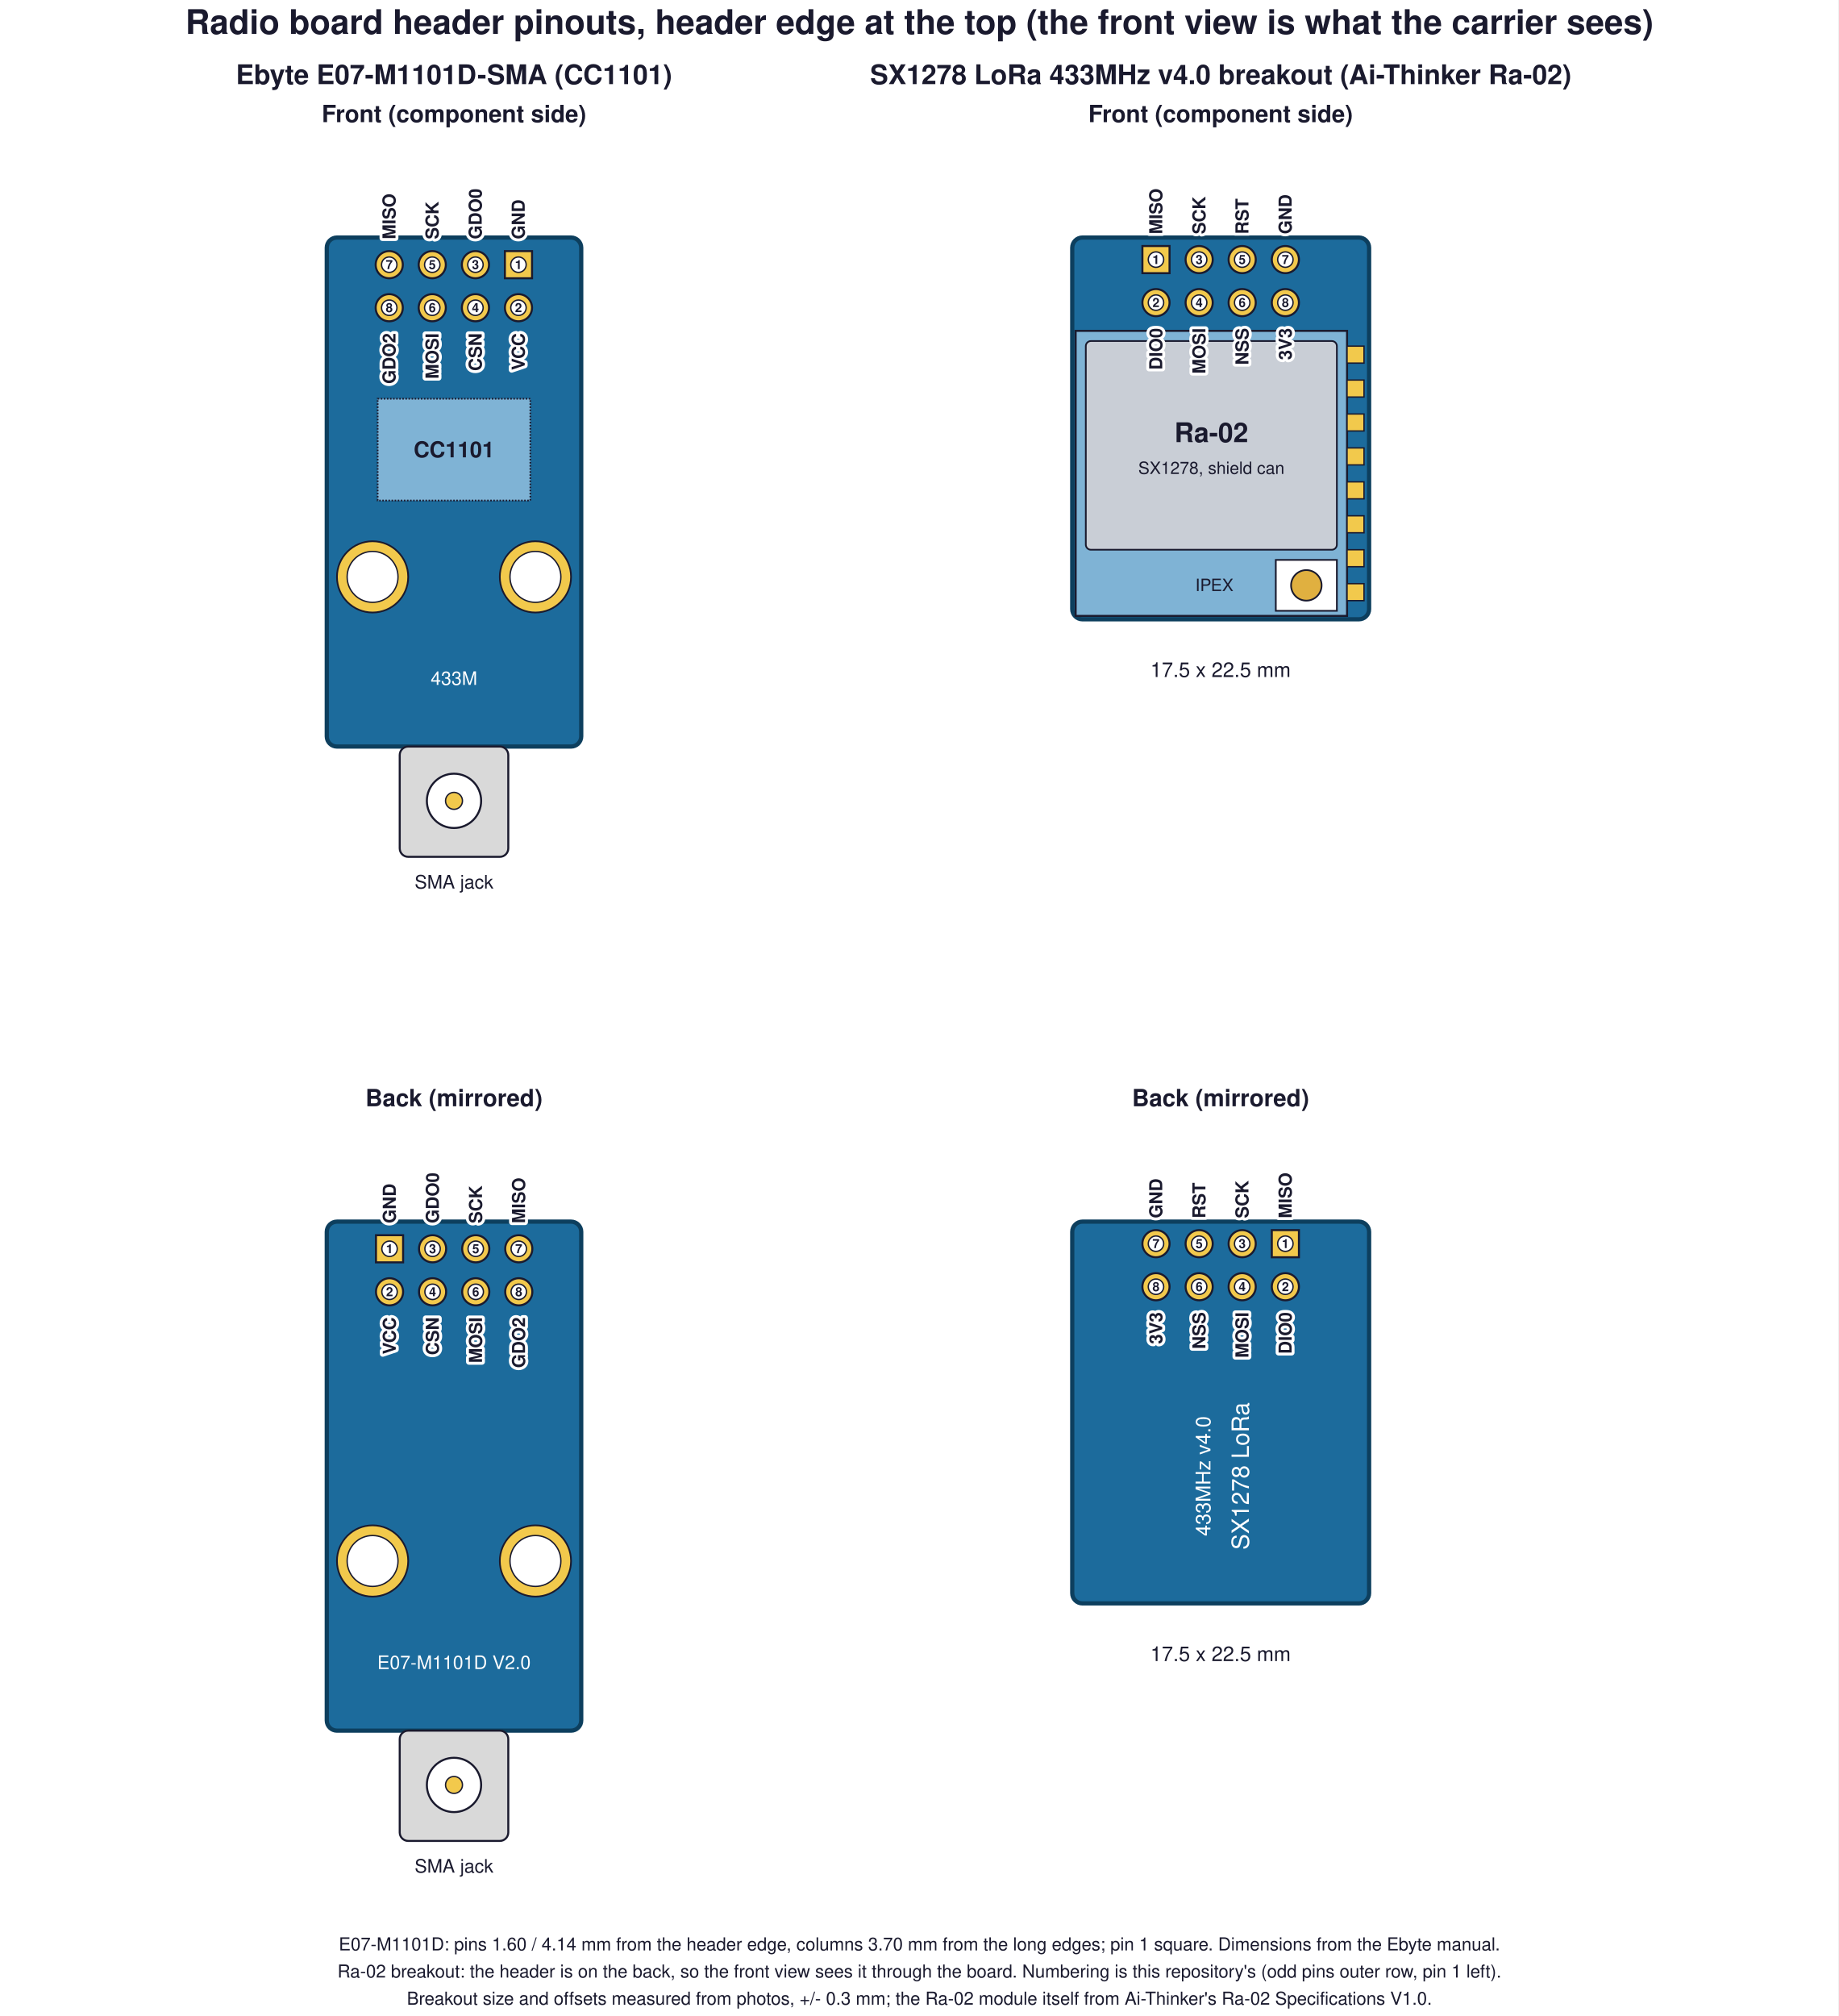
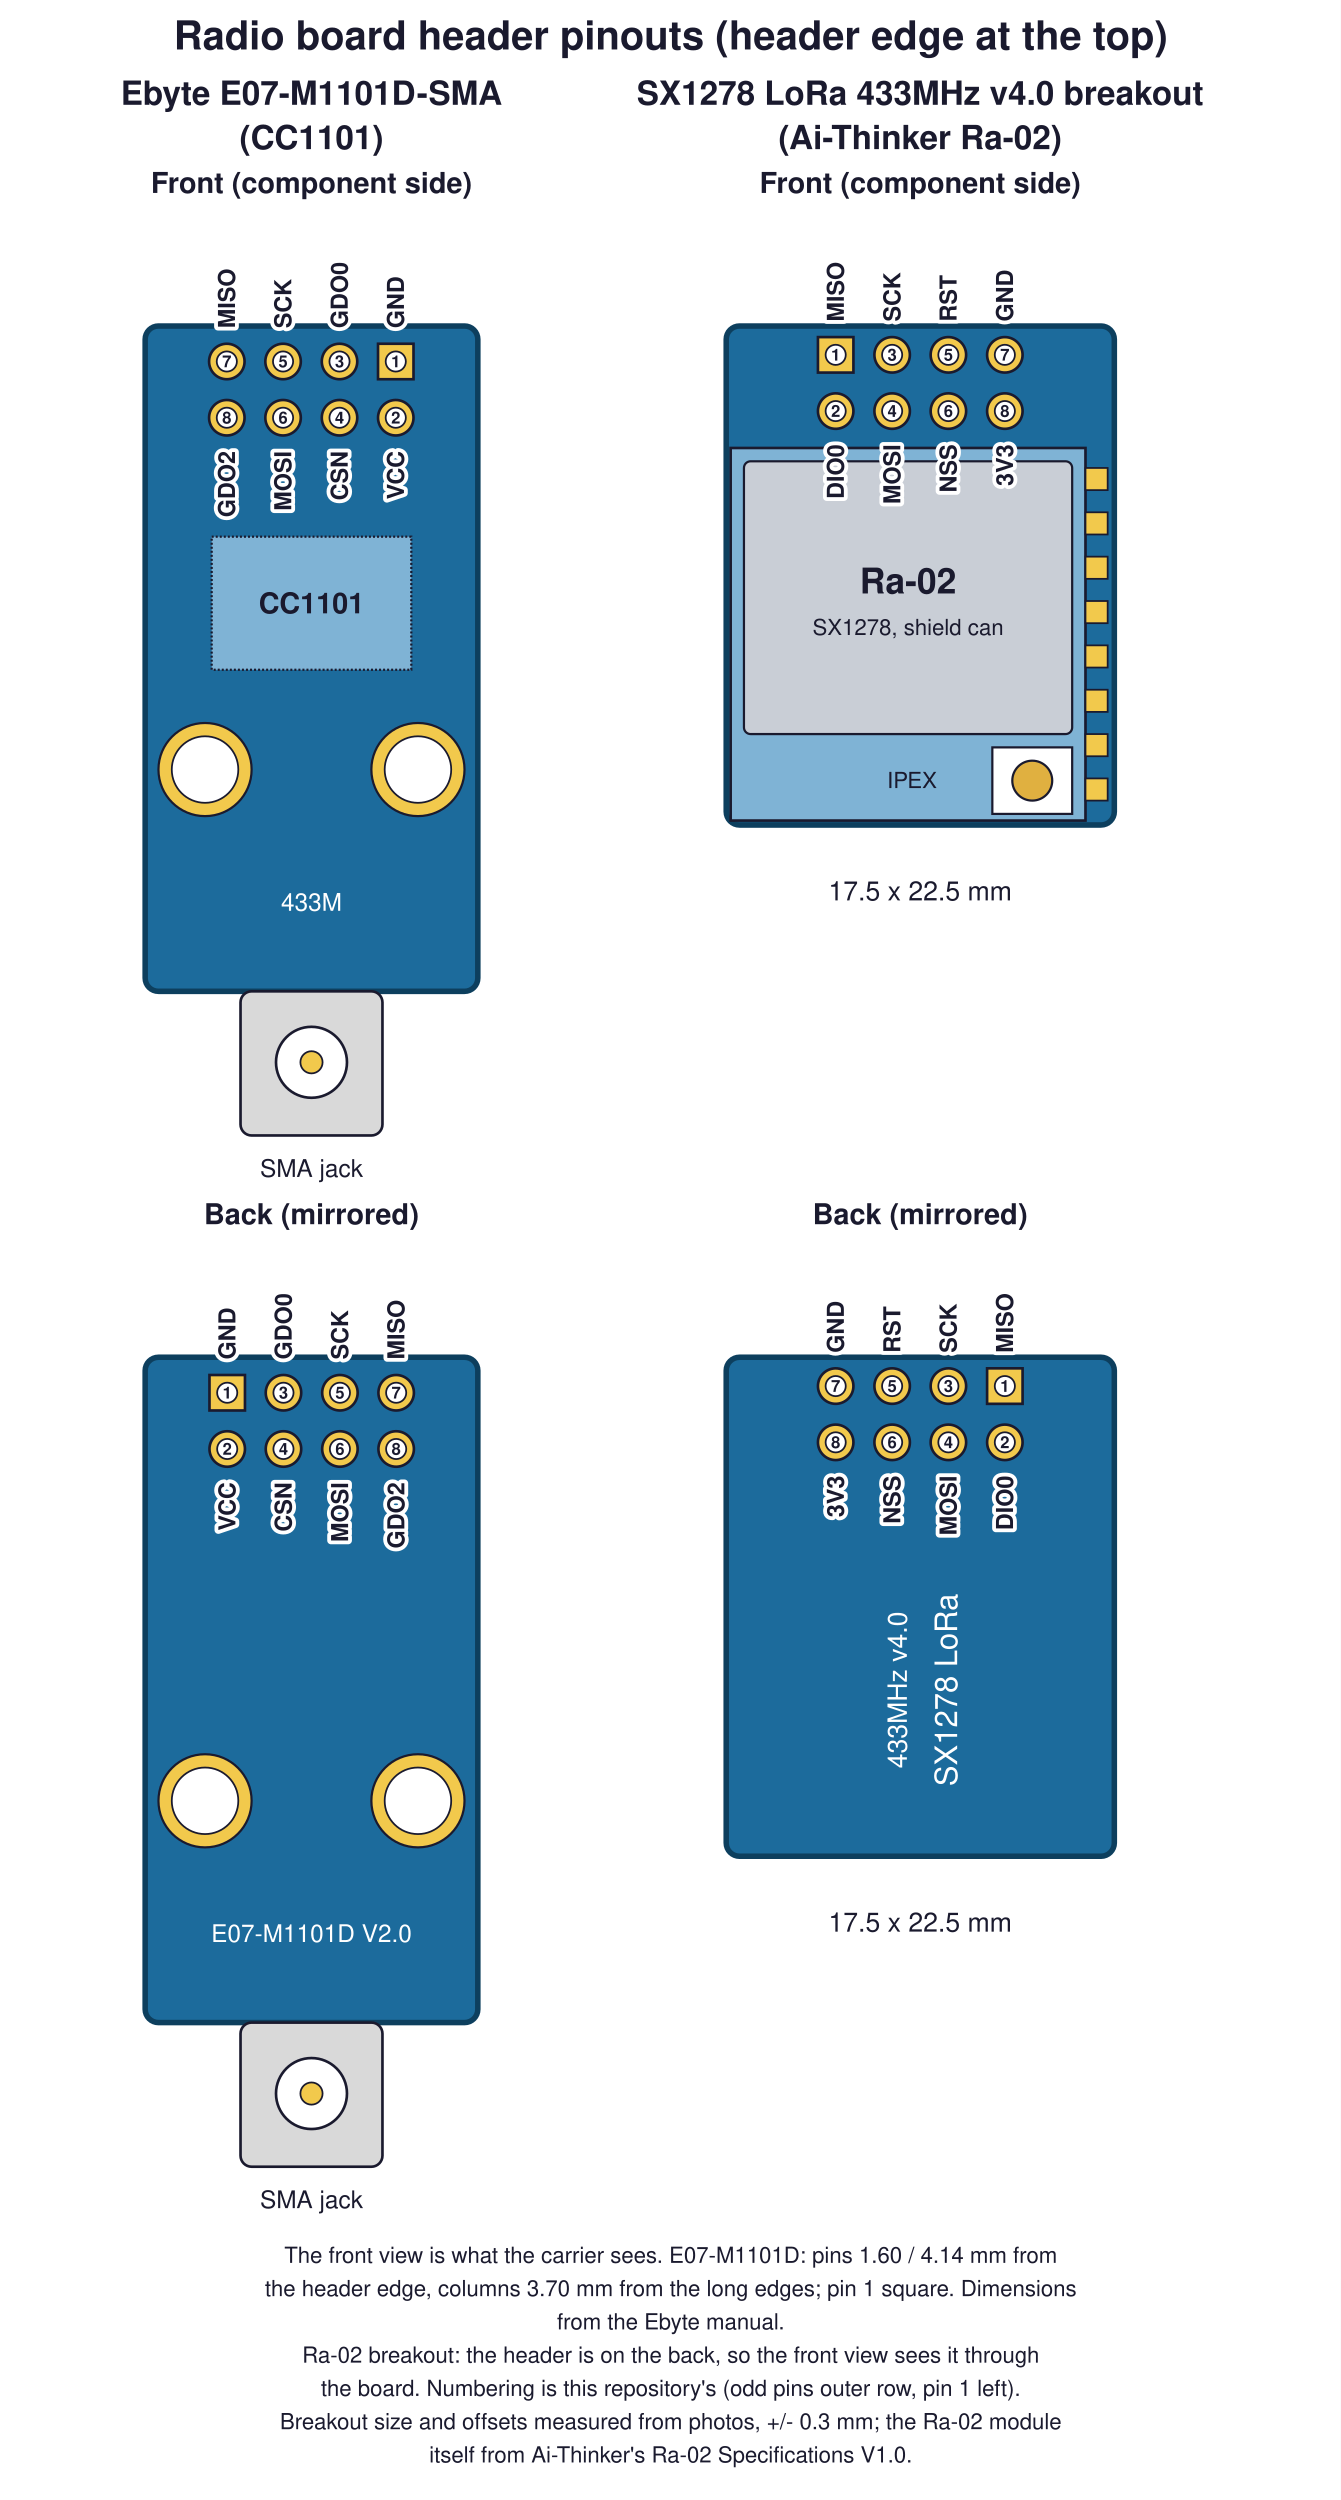
- <svg xmlns="http://www.w3.org/2000/svg" width="1192" height="1307" viewBox="0 0 1192 1307">
+ <svg xmlns="http://www.w3.org/2000/svg" width="665" height="1240" viewBox="0 0 665 1240">
  <rect width="100%" height="100%" fill="#ffffff" />
-   <text x="596.2" y="14.3" font-size="22.0" font-family="Helvetica, Arial, sans-serif" font-weight="bold" fill="#1a1a2e" text-anchor="middle" dominant-baseline="middle">Radio board header pinouts, header edge at the top (the front view is what the carrier sees)</text>
-   <text x="294.4" y="48.4" font-size="17.6" font-family="Helvetica, Arial, sans-serif" font-weight="bold" fill="#1a1a2e" text-anchor="middle" dominant-baseline="middle">Ebyte E07-M1101D-SMA (CC1101)</text>
-   <g transform="translate(211.9 154.0)">
-     <text x="82.5" y="-74.8" font-size="15.4" font-family="Helvetica, Arial, sans-serif" font-weight="bold" fill="#1a1a2e" text-anchor="middle">Front (component side)</text>
+   <text x="332.7" y="17.6" font-size="19.8" font-family="Helvetica, Arial, sans-serif" font-weight="bold" fill="#1a1a2e" text-anchor="middle" dominant-baseline="middle">Radio board header pinouts (header edge at the top)</text>
+   <text x="154.5" y="46.2" font-size="16.5" font-family="Helvetica, Arial, sans-serif" font-weight="bold" fill="#1a1a2e" text-anchor="middle" dominant-baseline="middle">Ebyte E07-M1101D-SMA</text>
+   <text x="154.5" y="68.2" font-size="16.5" font-family="Helvetica, Arial, sans-serif" font-weight="bold" fill="#1a1a2e" text-anchor="middle" dominant-baseline="middle">(CC1101)</text>
+   <g transform="translate(72.0 161.7)">
+     <text x="82.5" y="-66.0" font-size="14.3" font-family="Helvetica, Arial, sans-serif" font-weight="bold" fill="#1a1a2e" text-anchor="middle">Front (component side)</text>
    <rect x="0.0" y="0.0" width="165.0" height="330.0" rx="6.6" fill="#1c6b9c" stroke="#0d3f5e" stroke-width="2.75" />
    <text x="82.5" y="363.0" font-size="13.2" font-family="Helvetica, Arial, sans-serif" font-weight="normal" fill="#1a1a2e" text-anchor="middle" dominant-baseline="middle">15 x 30 mm</text>
    <rect x="115.5" y="8.8" width="17.6" height="17.6" rx="0.0" fill="#f2c94c" stroke="#1a1a2e" stroke-width="1.32" />
    <circle cx="124.3" cy="17.6" r="5.0" fill="#ffffff" stroke="#1a1a2e" stroke-width="0.88" />
    <text x="124.3" y="17.6" font-size="8.2" font-family="Helvetica, Arial, sans-serif" font-weight="bold" fill="#1a1a2e" text-anchor="middle" dominant-baseline="middle">1</text>
    <text x="124.3" y="1.1" font-size="11.6" font-family="Helvetica, Arial, sans-serif" font-weight="bold" fill="#1a1a2e" text-anchor="start" dominant-baseline="middle" transform="rotate(-90 124.3 1.1)" stroke="#ffffff" stroke-width="3.8" paint-order="stroke" stroke-linejoin="round">GND</text>
    <circle cx="124.3" cy="45.5" r="8.8" fill="#f2c94c" stroke="#1a1a2e" stroke-width="1.32" />
    <circle cx="124.3" cy="45.5" r="5.0" fill="#ffffff" stroke="#1a1a2e" stroke-width="0.88" />
    <text x="124.3" y="45.5" font-size="8.2" font-family="Helvetica, Arial, sans-serif" font-weight="bold" fill="#1a1a2e" text-anchor="middle" dominant-baseline="middle">2</text>
    <text x="124.3" y="62.0" font-size="11.6" font-family="Helvetica, Arial, sans-serif" font-weight="bold" fill="#1a1a2e" text-anchor="end" dominant-baseline="middle" transform="rotate(-90 124.3 62.0)" stroke="#ffffff" stroke-width="3.8" paint-order="stroke" stroke-linejoin="round">VCC</text>
    <circle cx="96.4" cy="17.6" r="8.8" fill="#f2c94c" stroke="#1a1a2e" stroke-width="1.32" />
    <circle cx="96.4" cy="17.6" r="5.0" fill="#ffffff" stroke="#1a1a2e" stroke-width="0.88" />
    <text x="96.4" y="17.6" font-size="8.2" font-family="Helvetica, Arial, sans-serif" font-weight="bold" fill="#1a1a2e" text-anchor="middle" dominant-baseline="middle">3</text>
    <text x="96.4" y="1.1" font-size="11.6" font-family="Helvetica, Arial, sans-serif" font-weight="bold" fill="#1a1a2e" text-anchor="start" dominant-baseline="middle" transform="rotate(-90 96.4 1.1)" stroke="#ffffff" stroke-width="3.8" paint-order="stroke" stroke-linejoin="round">GDO0</text>
    <circle cx="96.4" cy="45.5" r="8.8" fill="#f2c94c" stroke="#1a1a2e" stroke-width="1.32" />
    <circle cx="96.4" cy="45.5" r="5.0" fill="#ffffff" stroke="#1a1a2e" stroke-width="0.88" />
    <text x="96.4" y="45.5" font-size="8.2" font-family="Helvetica, Arial, sans-serif" font-weight="bold" fill="#1a1a2e" text-anchor="middle" dominant-baseline="middle">4</text>
    <text x="96.4" y="62.0" font-size="11.6" font-family="Helvetica, Arial, sans-serif" font-weight="bold" fill="#1a1a2e" text-anchor="end" dominant-baseline="middle" transform="rotate(-90 96.4 62.0)" stroke="#ffffff" stroke-width="3.8" paint-order="stroke" stroke-linejoin="round">CSN</text>
    <circle cx="68.4" cy="17.6" r="8.8" fill="#f2c94c" stroke="#1a1a2e" stroke-width="1.32" />
    <circle cx="68.4" cy="17.6" r="5.0" fill="#ffffff" stroke="#1a1a2e" stroke-width="0.88" />
    <text x="68.4" y="17.6" font-size="8.2" font-family="Helvetica, Arial, sans-serif" font-weight="bold" fill="#1a1a2e" text-anchor="middle" dominant-baseline="middle">5</text>
    <text x="68.4" y="1.1" font-size="11.6" font-family="Helvetica, Arial, sans-serif" font-weight="bold" fill="#1a1a2e" text-anchor="start" dominant-baseline="middle" transform="rotate(-90 68.4 1.1)" stroke="#ffffff" stroke-width="3.8" paint-order="stroke" stroke-linejoin="round">SCK</text>
    <circle cx="68.4" cy="45.5" r="8.8" fill="#f2c94c" stroke="#1a1a2e" stroke-width="1.32" />
    <circle cx="68.4" cy="45.5" r="5.0" fill="#ffffff" stroke="#1a1a2e" stroke-width="0.88" />
    <text x="68.4" y="45.5" font-size="8.2" font-family="Helvetica, Arial, sans-serif" font-weight="bold" fill="#1a1a2e" text-anchor="middle" dominant-baseline="middle">6</text>
    <text x="68.4" y="62.0" font-size="11.6" font-family="Helvetica, Arial, sans-serif" font-weight="bold" fill="#1a1a2e" text-anchor="end" dominant-baseline="middle" transform="rotate(-90 68.4 62.0)" stroke="#ffffff" stroke-width="3.8" paint-order="stroke" stroke-linejoin="round">MOSI</text>
    <circle cx="40.5" cy="17.6" r="8.8" fill="#f2c94c" stroke="#1a1a2e" stroke-width="1.32" />
    <circle cx="40.5" cy="17.6" r="5.0" fill="#ffffff" stroke="#1a1a2e" stroke-width="0.88" />
    <text x="40.5" y="17.6" font-size="8.2" font-family="Helvetica, Arial, sans-serif" font-weight="bold" fill="#1a1a2e" text-anchor="middle" dominant-baseline="middle">7</text>
    <text x="40.5" y="1.1" font-size="11.6" font-family="Helvetica, Arial, sans-serif" font-weight="bold" fill="#1a1a2e" text-anchor="start" dominant-baseline="middle" transform="rotate(-90 40.5 1.1)" stroke="#ffffff" stroke-width="3.8" paint-order="stroke" stroke-linejoin="round">MISO</text>
    <circle cx="40.5" cy="45.5" r="8.8" fill="#f2c94c" stroke="#1a1a2e" stroke-width="1.32" />
    <circle cx="40.5" cy="45.5" r="5.0" fill="#ffffff" stroke="#1a1a2e" stroke-width="0.88" />
    <text x="40.5" y="45.5" font-size="8.2" font-family="Helvetica, Arial, sans-serif" font-weight="bold" fill="#1a1a2e" text-anchor="middle" dominant-baseline="middle">8</text>
    <text x="40.5" y="62.0" font-size="11.6" font-family="Helvetica, Arial, sans-serif" font-weight="bold" fill="#1a1a2e" text-anchor="end" dominant-baseline="middle" transform="rotate(-90 40.5 62.0)" stroke="#ffffff" stroke-width="3.8" paint-order="stroke" stroke-linejoin="round">GDO2</text>
    <circle cx="29.7" cy="220.0" r="23.1" fill="#f2c94c" stroke="#1a1a2e" stroke-width="1.10" />
    <circle cx="29.7" cy="220.0" r="16.5" fill="#ffffff" stroke="#1a1a2e" stroke-width="0.88" />
    <circle cx="135.3" cy="220.0" r="23.1" fill="#f2c94c" stroke="#1a1a2e" stroke-width="1.10" />
    <circle cx="135.3" cy="220.0" r="16.5" fill="#ffffff" stroke="#1a1a2e" stroke-width="0.88" />
    <rect x="33.0" y="104.5" width="99.0" height="66.0" rx="0.0" fill="#7fb3d5" stroke="#1a1a2e" stroke-width="1.10" stroke-dasharray="1 1" />
    <text x="82.5" y="137.5" font-size="14.3" font-family="Helvetica, Arial, sans-serif" font-weight="bold" fill="#1a1a2e" text-anchor="middle" dominant-baseline="middle">CC1101</text>
    <rect x="47.3" y="330.0" width="70.4" height="71.5" rx="5.5" fill="#d9d9d9" stroke="#1a1a2e" stroke-width="1.32" />
    <circle cx="82.5" cy="365.2" r="17.6" fill="#ffffff" stroke="#1a1a2e" stroke-width="1.32" />
    <circle cx="82.5" cy="365.2" r="5.5" fill="#f2c94c" stroke="#1a1a2e" stroke-width="0.88" />
    <text x="82.5" y="418.0" font-size="12.1" font-family="Helvetica, Arial, sans-serif" font-weight="normal" fill="#1a1a2e" text-anchor="middle" dominant-baseline="middle">SMA jack</text>
    <text x="82.5" y="286.0" font-size="12.1" font-family="Helvetica, Arial, sans-serif" font-weight="normal" fill="#ffffff" text-anchor="middle" dominant-baseline="middle">433M</text>
  </g>
-   <g transform="translate(211.9 792.0)">
-     <text x="82.5" y="-74.8" font-size="15.4" font-family="Helvetica, Arial, sans-serif" font-weight="bold" fill="#1a1a2e" text-anchor="middle">Back (mirrored)</text>
+   <g transform="translate(72.0 673.2)">
+     <text x="82.5" y="-66.0" font-size="14.3" font-family="Helvetica, Arial, sans-serif" font-weight="bold" fill="#1a1a2e" text-anchor="middle">Back (mirrored)</text>
    <rect x="0.0" y="0.0" width="165.0" height="330.0" rx="6.6" fill="#1c6b9c" stroke="#0d3f5e" stroke-width="2.75" />
    <text x="82.5" y="363.0" font-size="13.2" font-family="Helvetica, Arial, sans-serif" font-weight="normal" fill="#1a1a2e" text-anchor="middle" dominant-baseline="middle">15 x 30 mm</text>
    <rect x="31.9" y="8.8" width="17.6" height="17.6" rx="0.0" fill="#f2c94c" stroke="#1a1a2e" stroke-width="1.32" />
    <circle cx="40.7" cy="17.6" r="5.0" fill="#ffffff" stroke="#1a1a2e" stroke-width="0.88" />
    <text x="40.7" y="17.6" font-size="8.2" font-family="Helvetica, Arial, sans-serif" font-weight="bold" fill="#1a1a2e" text-anchor="middle" dominant-baseline="middle">1</text>
    <text x="40.7" y="1.1" font-size="11.6" font-family="Helvetica, Arial, sans-serif" font-weight="bold" fill="#1a1a2e" text-anchor="start" dominant-baseline="middle" transform="rotate(-90 40.7 1.1)" stroke="#ffffff" stroke-width="3.8" paint-order="stroke" stroke-linejoin="round">GND</text>
    <circle cx="40.7" cy="45.5" r="8.8" fill="#f2c94c" stroke="#1a1a2e" stroke-width="1.32" />
    <circle cx="40.7" cy="45.5" r="5.0" fill="#ffffff" stroke="#1a1a2e" stroke-width="0.88" />
    <text x="40.7" y="45.5" font-size="8.2" font-family="Helvetica, Arial, sans-serif" font-weight="bold" fill="#1a1a2e" text-anchor="middle" dominant-baseline="middle">2</text>
    <text x="40.7" y="62.0" font-size="11.6" font-family="Helvetica, Arial, sans-serif" font-weight="bold" fill="#1a1a2e" text-anchor="end" dominant-baseline="middle" transform="rotate(-90 40.7 62.0)" stroke="#ffffff" stroke-width="3.8" paint-order="stroke" stroke-linejoin="round">VCC</text>
    <circle cx="68.6" cy="17.6" r="8.8" fill="#f2c94c" stroke="#1a1a2e" stroke-width="1.32" />
    <circle cx="68.6" cy="17.6" r="5.0" fill="#ffffff" stroke="#1a1a2e" stroke-width="0.88" />
    <text x="68.6" y="17.6" font-size="8.2" font-family="Helvetica, Arial, sans-serif" font-weight="bold" fill="#1a1a2e" text-anchor="middle" dominant-baseline="middle">3</text>
    <text x="68.6" y="1.1" font-size="11.6" font-family="Helvetica, Arial, sans-serif" font-weight="bold" fill="#1a1a2e" text-anchor="start" dominant-baseline="middle" transform="rotate(-90 68.6 1.1)" stroke="#ffffff" stroke-width="3.8" paint-order="stroke" stroke-linejoin="round">GDO0</text>
    <circle cx="68.6" cy="45.5" r="8.8" fill="#f2c94c" stroke="#1a1a2e" stroke-width="1.32" />
    <circle cx="68.6" cy="45.5" r="5.0" fill="#ffffff" stroke="#1a1a2e" stroke-width="0.88" />
    <text x="68.6" y="45.5" font-size="8.2" font-family="Helvetica, Arial, sans-serif" font-weight="bold" fill="#1a1a2e" text-anchor="middle" dominant-baseline="middle">4</text>
    <text x="68.6" y="62.0" font-size="11.6" font-family="Helvetica, Arial, sans-serif" font-weight="bold" fill="#1a1a2e" text-anchor="end" dominant-baseline="middle" transform="rotate(-90 68.6 62.0)" stroke="#ffffff" stroke-width="3.8" paint-order="stroke" stroke-linejoin="round">CSN</text>
    <circle cx="96.6" cy="17.6" r="8.8" fill="#f2c94c" stroke="#1a1a2e" stroke-width="1.32" />
    <circle cx="96.6" cy="17.6" r="5.0" fill="#ffffff" stroke="#1a1a2e" stroke-width="0.88" />
    <text x="96.6" y="17.6" font-size="8.2" font-family="Helvetica, Arial, sans-serif" font-weight="bold" fill="#1a1a2e" text-anchor="middle" dominant-baseline="middle">5</text>
    <text x="96.6" y="1.1" font-size="11.6" font-family="Helvetica, Arial, sans-serif" font-weight="bold" fill="#1a1a2e" text-anchor="start" dominant-baseline="middle" transform="rotate(-90 96.6 1.1)" stroke="#ffffff" stroke-width="3.8" paint-order="stroke" stroke-linejoin="round">SCK</text>
    <circle cx="96.6" cy="45.5" r="8.8" fill="#f2c94c" stroke="#1a1a2e" stroke-width="1.32" />
    <circle cx="96.6" cy="45.5" r="5.0" fill="#ffffff" stroke="#1a1a2e" stroke-width="0.88" />
    <text x="96.6" y="45.5" font-size="8.2" font-family="Helvetica, Arial, sans-serif" font-weight="bold" fill="#1a1a2e" text-anchor="middle" dominant-baseline="middle">6</text>
    <text x="96.6" y="62.0" font-size="11.6" font-family="Helvetica, Arial, sans-serif" font-weight="bold" fill="#1a1a2e" text-anchor="end" dominant-baseline="middle" transform="rotate(-90 96.6 62.0)" stroke="#ffffff" stroke-width="3.8" paint-order="stroke" stroke-linejoin="round">MOSI</text>
    <circle cx="124.5" cy="17.6" r="8.8" fill="#f2c94c" stroke="#1a1a2e" stroke-width="1.32" />
    <circle cx="124.5" cy="17.6" r="5.0" fill="#ffffff" stroke="#1a1a2e" stroke-width="0.88" />
    <text x="124.5" y="17.6" font-size="8.2" font-family="Helvetica, Arial, sans-serif" font-weight="bold" fill="#1a1a2e" text-anchor="middle" dominant-baseline="middle">7</text>
    <text x="124.5" y="1.1" font-size="11.6" font-family="Helvetica, Arial, sans-serif" font-weight="bold" fill="#1a1a2e" text-anchor="start" dominant-baseline="middle" transform="rotate(-90 124.5 1.1)" stroke="#ffffff" stroke-width="3.8" paint-order="stroke" stroke-linejoin="round">MISO</text>
    <circle cx="124.5" cy="45.5" r="8.8" fill="#f2c94c" stroke="#1a1a2e" stroke-width="1.32" />
    <circle cx="124.5" cy="45.5" r="5.0" fill="#ffffff" stroke="#1a1a2e" stroke-width="0.88" />
    <text x="124.5" y="45.5" font-size="8.2" font-family="Helvetica, Arial, sans-serif" font-weight="bold" fill="#1a1a2e" text-anchor="middle" dominant-baseline="middle">8</text>
    <text x="124.5" y="62.0" font-size="11.6" font-family="Helvetica, Arial, sans-serif" font-weight="bold" fill="#1a1a2e" text-anchor="end" dominant-baseline="middle" transform="rotate(-90 124.5 62.0)" stroke="#ffffff" stroke-width="3.8" paint-order="stroke" stroke-linejoin="round">GDO2</text>
    <circle cx="135.3" cy="220.0" r="23.1" fill="#f2c94c" stroke="#1a1a2e" stroke-width="1.10" />
    <circle cx="135.3" cy="220.0" r="16.5" fill="#ffffff" stroke="#1a1a2e" stroke-width="0.88" />
    <circle cx="29.7" cy="220.0" r="23.1" fill="#f2c94c" stroke="#1a1a2e" stroke-width="1.10" />
    <circle cx="29.7" cy="220.0" r="16.5" fill="#ffffff" stroke="#1a1a2e" stroke-width="0.88" />
    <rect x="47.3" y="330.0" width="70.4" height="71.5" rx="5.5" fill="#d9d9d9" stroke="#1a1a2e" stroke-width="1.32" />
    <circle cx="82.5" cy="365.2" r="17.6" fill="#ffffff" stroke="#1a1a2e" stroke-width="1.32" />
    <circle cx="82.5" cy="365.2" r="5.5" fill="#f2c94c" stroke="#1a1a2e" stroke-width="0.88" />
    <text x="82.5" y="418.0" font-size="12.1" font-family="Helvetica, Arial, sans-serif" font-weight="normal" fill="#1a1a2e" text-anchor="middle" dominant-baseline="middle">SMA jack</text>
    <text x="82.5" y="286.0" font-size="12.1" font-family="Helvetica, Arial, sans-serif" font-weight="normal" fill="#ffffff" text-anchor="middle" dominant-baseline="middle">E07-M1101D V2.0</text>
  </g>
-   <text x="791.6" y="48.4" font-size="17.6" font-family="Helvetica, Arial, sans-serif" font-weight="bold" fill="#1a1a2e" text-anchor="middle" dominant-baseline="middle">SX1278 LoRa 433MHz v4.0 breakout (Ai-Thinker Ra-02)</text>
-   <g transform="translate(695.3 154.0)">
-     <text x="96.2" y="-74.8" font-size="15.4" font-family="Helvetica, Arial, sans-serif" font-weight="bold" fill="#1a1a2e" text-anchor="middle">Front (component side)</text>
+   <text x="456.4" y="46.2" font-size="16.5" font-family="Helvetica, Arial, sans-serif" font-weight="bold" fill="#1a1a2e" text-anchor="middle" dominant-baseline="middle">SX1278 LoRa 433MHz v4.0 breakout</text>
+   <text x="456.4" y="68.2" font-size="16.5" font-family="Helvetica, Arial, sans-serif" font-weight="bold" fill="#1a1a2e" text-anchor="middle" dominant-baseline="middle">(Ai-Thinker Ra-02)</text>
+   <g transform="translate(360.2 161.7)">
+     <text x="96.2" y="-66.0" font-size="14.3" font-family="Helvetica, Arial, sans-serif" font-weight="bold" fill="#1a1a2e" text-anchor="middle">Front (component side)</text>
    <rect x="0.0" y="0.0" width="192.5" height="247.5" rx="6.6" fill="#1c6b9c" stroke="#0d3f5e" stroke-width="2.75" />
    <text x="96.2" y="280.5" font-size="13.2" font-family="Helvetica, Arial, sans-serif" font-weight="normal" fill="#1a1a2e" text-anchor="middle" dominant-baseline="middle">17.5 x 22.5 mm</text>
    <rect x="2.2" y="60.5" width="176.0" height="184.8" rx="0.0" fill="#7fb3d5" stroke="#1a1a2e" stroke-width="1.32" />
    <rect x="8.8" y="67.1" width="162.8" height="135.3" rx="3.3" fill="#c9ced6" stroke="#1a1a2e" stroke-width="1.10" />
    <text x="90.2" y="126.5" font-size="17.6" font-family="Helvetica, Arial, sans-serif" font-weight="bold" fill="#1a1a2e" text-anchor="middle" dominant-baseline="middle">Ra-02</text>
    <text x="90.2" y="149.6" font-size="11.0" font-family="Helvetica, Arial, sans-serif" font-weight="normal" fill="#1a1a2e" text-anchor="middle" dominant-baseline="middle">SX1278, shield can</text>
    <rect x="178.2" y="70.4" width="11.0" height="11.0" rx="0.0" fill="#f2c94c" stroke="#1a1a2e" stroke-width="0.88" />
    <rect x="178.2" y="92.4" width="11.0" height="11.0" rx="0.0" fill="#f2c94c" stroke="#1a1a2e" stroke-width="0.88" />
    <rect x="178.2" y="114.4" width="11.0" height="11.0" rx="0.0" fill="#f2c94c" stroke="#1a1a2e" stroke-width="0.88" />
    <rect x="178.2" y="136.4" width="11.0" height="11.0" rx="0.0" fill="#f2c94c" stroke="#1a1a2e" stroke-width="0.88" />
    <rect x="178.2" y="158.4" width="11.0" height="11.0" rx="0.0" fill="#f2c94c" stroke="#1a1a2e" stroke-width="0.88" />
    <rect x="178.2" y="180.4" width="11.0" height="11.0" rx="0.0" fill="#f2c94c" stroke="#1a1a2e" stroke-width="0.88" />
    <rect x="178.2" y="202.4" width="11.0" height="11.0" rx="0.0" fill="#f2c94c" stroke="#1a1a2e" stroke-width="0.88" />
    <rect x="178.2" y="224.4" width="11.0" height="11.0" rx="0.0" fill="#f2c94c" stroke="#1a1a2e" stroke-width="0.88" />
    <rect x="132.0" y="209.0" width="39.6" height="33.0" rx="0.0" fill="#ffffff" stroke="#1a1a2e" stroke-width="1.10" />
    <circle cx="151.8" cy="225.5" r="9.9" fill="#e0b040" stroke="#1a1a2e" stroke-width="1.10" />
    <text x="104.5" y="225.5" font-size="11.0" font-family="Helvetica, Arial, sans-serif" font-weight="normal" fill="#1a1a2e" text-anchor="end" dominant-baseline="middle">IPEX</text>
    <rect x="45.5" y="5.5" width="17.6" height="17.6" rx="0.0" fill="#f2c94c" stroke="#1a1a2e" stroke-width="1.32" />
    <circle cx="54.3" cy="14.3" r="5.0" fill="#ffffff" stroke="#1a1a2e" stroke-width="0.88" />
    <text x="54.3" y="14.3" font-size="8.2" font-family="Helvetica, Arial, sans-serif" font-weight="bold" fill="#1a1a2e" text-anchor="middle" dominant-baseline="middle">1</text>
    <text x="54.3" y="-2.2" font-size="11.6" font-family="Helvetica, Arial, sans-serif" font-weight="bold" fill="#1a1a2e" text-anchor="start" dominant-baseline="middle" transform="rotate(-90 54.3 -2.2)" stroke="#ffffff" stroke-width="3.8" paint-order="stroke" stroke-linejoin="round">MISO</text>
    <circle cx="54.3" cy="42.2" r="8.8" fill="#f2c94c" stroke="#1a1a2e" stroke-width="1.32" />
    <circle cx="54.3" cy="42.2" r="5.0" fill="#ffffff" stroke="#1a1a2e" stroke-width="0.88" />
    <text x="54.3" y="42.2" font-size="8.2" font-family="Helvetica, Arial, sans-serif" font-weight="bold" fill="#1a1a2e" text-anchor="middle" dominant-baseline="middle">2</text>
    <text x="54.3" y="58.7" font-size="11.6" font-family="Helvetica, Arial, sans-serif" font-weight="bold" fill="#1a1a2e" text-anchor="end" dominant-baseline="middle" transform="rotate(-90 54.3 58.7)" stroke="#ffffff" stroke-width="3.8" paint-order="stroke" stroke-linejoin="round">DIO0</text>
    <circle cx="82.3" cy="14.3" r="8.8" fill="#f2c94c" stroke="#1a1a2e" stroke-width="1.32" />
    <circle cx="82.3" cy="14.3" r="5.0" fill="#ffffff" stroke="#1a1a2e" stroke-width="0.88" />
    <text x="82.3" y="14.3" font-size="8.2" font-family="Helvetica, Arial, sans-serif" font-weight="bold" fill="#1a1a2e" text-anchor="middle" dominant-baseline="middle">3</text>
    <text x="82.3" y="-2.2" font-size="11.6" font-family="Helvetica, Arial, sans-serif" font-weight="bold" fill="#1a1a2e" text-anchor="start" dominant-baseline="middle" transform="rotate(-90 82.3 -2.2)" stroke="#ffffff" stroke-width="3.8" paint-order="stroke" stroke-linejoin="round">SCK</text>
    <circle cx="82.3" cy="42.2" r="8.8" fill="#f2c94c" stroke="#1a1a2e" stroke-width="1.32" />
    <circle cx="82.3" cy="42.2" r="5.0" fill="#ffffff" stroke="#1a1a2e" stroke-width="0.88" />
    <text x="82.3" y="42.2" font-size="8.2" font-family="Helvetica, Arial, sans-serif" font-weight="bold" fill="#1a1a2e" text-anchor="middle" dominant-baseline="middle">4</text>
    <text x="82.3" y="58.7" font-size="11.6" font-family="Helvetica, Arial, sans-serif" font-weight="bold" fill="#1a1a2e" text-anchor="end" dominant-baseline="middle" transform="rotate(-90 82.3 58.7)" stroke="#ffffff" stroke-width="3.8" paint-order="stroke" stroke-linejoin="round">MOSI</text>
    <circle cx="110.2" cy="14.3" r="8.8" fill="#f2c94c" stroke="#1a1a2e" stroke-width="1.32" />
    <circle cx="110.2" cy="14.3" r="5.0" fill="#ffffff" stroke="#1a1a2e" stroke-width="0.88" />
    <text x="110.2" y="14.3" font-size="8.2" font-family="Helvetica, Arial, sans-serif" font-weight="bold" fill="#1a1a2e" text-anchor="middle" dominant-baseline="middle">5</text>
    <text x="110.2" y="-2.2" font-size="11.6" font-family="Helvetica, Arial, sans-serif" font-weight="bold" fill="#1a1a2e" text-anchor="start" dominant-baseline="middle" transform="rotate(-90 110.2 -2.2)" stroke="#ffffff" stroke-width="3.8" paint-order="stroke" stroke-linejoin="round">RST</text>
    <circle cx="110.2" cy="42.2" r="8.8" fill="#f2c94c" stroke="#1a1a2e" stroke-width="1.32" />
    <circle cx="110.2" cy="42.2" r="5.0" fill="#ffffff" stroke="#1a1a2e" stroke-width="0.88" />
    <text x="110.2" y="42.2" font-size="8.2" font-family="Helvetica, Arial, sans-serif" font-weight="bold" fill="#1a1a2e" text-anchor="middle" dominant-baseline="middle">6</text>
    <text x="110.2" y="58.7" font-size="11.6" font-family="Helvetica, Arial, sans-serif" font-weight="bold" fill="#1a1a2e" text-anchor="end" dominant-baseline="middle" transform="rotate(-90 110.2 58.7)" stroke="#ffffff" stroke-width="3.8" paint-order="stroke" stroke-linejoin="round">NSS</text>
    <circle cx="138.2" cy="14.3" r="8.8" fill="#f2c94c" stroke="#1a1a2e" stroke-width="1.32" />
    <circle cx="138.2" cy="14.3" r="5.0" fill="#ffffff" stroke="#1a1a2e" stroke-width="0.88" />
    <text x="138.2" y="14.3" font-size="8.2" font-family="Helvetica, Arial, sans-serif" font-weight="bold" fill="#1a1a2e" text-anchor="middle" dominant-baseline="middle">7</text>
    <text x="138.2" y="-2.2" font-size="11.6" font-family="Helvetica, Arial, sans-serif" font-weight="bold" fill="#1a1a2e" text-anchor="start" dominant-baseline="middle" transform="rotate(-90 138.2 -2.2)" stroke="#ffffff" stroke-width="3.8" paint-order="stroke" stroke-linejoin="round">GND</text>
    <circle cx="138.2" cy="42.2" r="8.8" fill="#f2c94c" stroke="#1a1a2e" stroke-width="1.32" />
    <circle cx="138.2" cy="42.2" r="5.0" fill="#ffffff" stroke="#1a1a2e" stroke-width="0.88" />
    <text x="138.2" y="42.2" font-size="8.2" font-family="Helvetica, Arial, sans-serif" font-weight="bold" fill="#1a1a2e" text-anchor="middle" dominant-baseline="middle">8</text>
    <text x="138.2" y="58.7" font-size="11.6" font-family="Helvetica, Arial, sans-serif" font-weight="bold" fill="#1a1a2e" text-anchor="end" dominant-baseline="middle" transform="rotate(-90 138.2 58.7)" stroke="#ffffff" stroke-width="3.8" paint-order="stroke" stroke-linejoin="round">3V3</text>
  </g>
-   <g transform="translate(695.3 792.0)">
-     <text x="96.2" y="-74.8" font-size="15.4" font-family="Helvetica, Arial, sans-serif" font-weight="bold" fill="#1a1a2e" text-anchor="middle">Back (mirrored)</text>
+   <g transform="translate(360.2 673.2)">
+     <text x="96.2" y="-66.0" font-size="14.3" font-family="Helvetica, Arial, sans-serif" font-weight="bold" fill="#1a1a2e" text-anchor="middle">Back (mirrored)</text>
    <rect x="0.0" y="0.0" width="192.5" height="247.5" rx="6.6" fill="#1c6b9c" stroke="#0d3f5e" stroke-width="2.75" />
    <text x="96.2" y="280.5" font-size="13.2" font-family="Helvetica, Arial, sans-serif" font-weight="normal" fill="#1a1a2e" text-anchor="middle" dominant-baseline="middle">17.5 x 22.5 mm</text>
    <text x="109.4" y="165.0" font-size="15.4" font-family="Helvetica, Arial, sans-serif" font-weight="normal" fill="#ffffff" text-anchor="middle" dominant-baseline="middle" transform="rotate(-90 109.4 165.0)">SX1278 LoRa</text>
    <text x="85.2" y="165.0" font-size="13.2" font-family="Helvetica, Arial, sans-serif" font-weight="normal" fill="#ffffff" text-anchor="middle" dominant-baseline="middle" transform="rotate(-90 85.2 165.0)">433MHz v4.0</text>
    <rect x="129.4" y="5.5" width="17.6" height="17.6" rx="0.0" fill="#f2c94c" stroke="#1a1a2e" stroke-width="1.32" />
    <circle cx="138.2" cy="14.3" r="5.0" fill="#ffffff" stroke="#1a1a2e" stroke-width="0.88" />
    <text x="138.2" y="14.3" font-size="8.2" font-family="Helvetica, Arial, sans-serif" font-weight="bold" fill="#1a1a2e" text-anchor="middle" dominant-baseline="middle">1</text>
    <text x="138.2" y="-2.2" font-size="11.6" font-family="Helvetica, Arial, sans-serif" font-weight="bold" fill="#1a1a2e" text-anchor="start" dominant-baseline="middle" transform="rotate(-90 138.2 -2.2)" stroke="#ffffff" stroke-width="3.8" paint-order="stroke" stroke-linejoin="round">MISO</text>
    <circle cx="138.2" cy="42.2" r="8.8" fill="#f2c94c" stroke="#1a1a2e" stroke-width="1.32" />
    <circle cx="138.2" cy="42.2" r="5.0" fill="#ffffff" stroke="#1a1a2e" stroke-width="0.88" />
    <text x="138.2" y="42.2" font-size="8.2" font-family="Helvetica, Arial, sans-serif" font-weight="bold" fill="#1a1a2e" text-anchor="middle" dominant-baseline="middle">2</text>
    <text x="138.2" y="58.7" font-size="11.6" font-family="Helvetica, Arial, sans-serif" font-weight="bold" fill="#1a1a2e" text-anchor="end" dominant-baseline="middle" transform="rotate(-90 138.2 58.7)" stroke="#ffffff" stroke-width="3.8" paint-order="stroke" stroke-linejoin="round">DIO0</text>
    <circle cx="110.2" cy="14.3" r="8.8" fill="#f2c94c" stroke="#1a1a2e" stroke-width="1.32" />
    <circle cx="110.2" cy="14.3" r="5.0" fill="#ffffff" stroke="#1a1a2e" stroke-width="0.88" />
    <text x="110.2" y="14.3" font-size="8.2" font-family="Helvetica, Arial, sans-serif" font-weight="bold" fill="#1a1a2e" text-anchor="middle" dominant-baseline="middle">3</text>
    <text x="110.2" y="-2.2" font-size="11.6" font-family="Helvetica, Arial, sans-serif" font-weight="bold" fill="#1a1a2e" text-anchor="start" dominant-baseline="middle" transform="rotate(-90 110.2 -2.2)" stroke="#ffffff" stroke-width="3.8" paint-order="stroke" stroke-linejoin="round">SCK</text>
    <circle cx="110.2" cy="42.2" r="8.8" fill="#f2c94c" stroke="#1a1a2e" stroke-width="1.32" />
    <circle cx="110.2" cy="42.2" r="5.0" fill="#ffffff" stroke="#1a1a2e" stroke-width="0.88" />
    <text x="110.2" y="42.2" font-size="8.2" font-family="Helvetica, Arial, sans-serif" font-weight="bold" fill="#1a1a2e" text-anchor="middle" dominant-baseline="middle">4</text>
    <text x="110.2" y="58.7" font-size="11.6" font-family="Helvetica, Arial, sans-serif" font-weight="bold" fill="#1a1a2e" text-anchor="end" dominant-baseline="middle" transform="rotate(-90 110.2 58.7)" stroke="#ffffff" stroke-width="3.8" paint-order="stroke" stroke-linejoin="round">MOSI</text>
    <circle cx="82.3" cy="14.3" r="8.8" fill="#f2c94c" stroke="#1a1a2e" stroke-width="1.32" />
    <circle cx="82.3" cy="14.3" r="5.0" fill="#ffffff" stroke="#1a1a2e" stroke-width="0.88" />
    <text x="82.3" y="14.3" font-size="8.2" font-family="Helvetica, Arial, sans-serif" font-weight="bold" fill="#1a1a2e" text-anchor="middle" dominant-baseline="middle">5</text>
    <text x="82.3" y="-2.2" font-size="11.6" font-family="Helvetica, Arial, sans-serif" font-weight="bold" fill="#1a1a2e" text-anchor="start" dominant-baseline="middle" transform="rotate(-90 82.3 -2.2)" stroke="#ffffff" stroke-width="3.8" paint-order="stroke" stroke-linejoin="round">RST</text>
    <circle cx="82.3" cy="42.2" r="8.8" fill="#f2c94c" stroke="#1a1a2e" stroke-width="1.32" />
    <circle cx="82.3" cy="42.2" r="5.0" fill="#ffffff" stroke="#1a1a2e" stroke-width="0.88" />
    <text x="82.3" y="42.2" font-size="8.2" font-family="Helvetica, Arial, sans-serif" font-weight="bold" fill="#1a1a2e" text-anchor="middle" dominant-baseline="middle">6</text>
    <text x="82.3" y="58.7" font-size="11.6" font-family="Helvetica, Arial, sans-serif" font-weight="bold" fill="#1a1a2e" text-anchor="end" dominant-baseline="middle" transform="rotate(-90 82.3 58.7)" stroke="#ffffff" stroke-width="3.8" paint-order="stroke" stroke-linejoin="round">NSS</text>
    <circle cx="54.3" cy="14.3" r="8.8" fill="#f2c94c" stroke="#1a1a2e" stroke-width="1.32" />
    <circle cx="54.3" cy="14.3" r="5.0" fill="#ffffff" stroke="#1a1a2e" stroke-width="0.88" />
    <text x="54.3" y="14.3" font-size="8.2" font-family="Helvetica, Arial, sans-serif" font-weight="bold" fill="#1a1a2e" text-anchor="middle" dominant-baseline="middle">7</text>
    <text x="54.3" y="-2.2" font-size="11.6" font-family="Helvetica, Arial, sans-serif" font-weight="bold" fill="#1a1a2e" text-anchor="start" dominant-baseline="middle" transform="rotate(-90 54.3 -2.2)" stroke="#ffffff" stroke-width="3.8" paint-order="stroke" stroke-linejoin="round">GND</text>
    <circle cx="54.3" cy="42.2" r="8.8" fill="#f2c94c" stroke="#1a1a2e" stroke-width="1.32" />
    <circle cx="54.3" cy="42.2" r="5.0" fill="#ffffff" stroke="#1a1a2e" stroke-width="0.88" />
    <text x="54.3" y="42.2" font-size="8.2" font-family="Helvetica, Arial, sans-serif" font-weight="bold" fill="#1a1a2e" text-anchor="middle" dominant-baseline="middle">8</text>
    <text x="54.3" y="58.7" font-size="11.6" font-family="Helvetica, Arial, sans-serif" font-weight="bold" fill="#1a1a2e" text-anchor="end" dominant-baseline="middle" transform="rotate(-90 54.3 58.7)" stroke="#ffffff" stroke-width="3.8" paint-order="stroke" stroke-linejoin="round">3V3</text>
  </g>
-   <text x="596.2" y="1260.6" font-size="11.6" font-family="Helvetica, Arial, sans-serif" fill="#1a1a2e" text-anchor="middle" dominant-baseline="middle">E07-M1101D: pins 1.60 / 4.14 mm from the header edge, columns 3.70 mm from the long edges; pin 1 square. Dimensions from the Ebyte manual.</text>
-   <text x="596.2" y="1278.2" font-size="11.6" font-family="Helvetica, Arial, sans-serif" fill="#1a1a2e" text-anchor="middle" dominant-baseline="middle">Ra-02 breakout: the header is on the back, so the front view sees it through the board. Numbering is this repository's (odd pins outer row, pin 1 left).</text>
-   <text x="596.2" y="1295.8" font-size="11.6" font-family="Helvetica, Arial, sans-serif" fill="#1a1a2e" text-anchor="middle" dominant-baseline="middle">Breakout size and offsets measured from photos, +/- 0.3 mm; the Ra-02 module itself from Ai-Thinker's Ra-02 Specifications V1.0.</text>
+   <text x="332.7" y="1118.7" font-size="11.0" font-family="Helvetica, Arial, sans-serif" fill="#1a1a2e" text-anchor="middle" dominant-baseline="middle">The front view is what the carrier sees. E07-M1101D: pins 1.60 / 4.14 mm from</text>
+   <text x="332.7" y="1135.2" font-size="11.0" font-family="Helvetica, Arial, sans-serif" fill="#1a1a2e" text-anchor="middle" dominant-baseline="middle">the header edge, columns 3.70 mm from the long edges; pin 1 square. Dimensions</text>
+   <text x="332.7" y="1151.7" font-size="11.0" font-family="Helvetica, Arial, sans-serif" fill="#1a1a2e" text-anchor="middle" dominant-baseline="middle">from the Ebyte manual.</text>
+   <text x="332.7" y="1168.2" font-size="11.0" font-family="Helvetica, Arial, sans-serif" fill="#1a1a2e" text-anchor="middle" dominant-baseline="middle">Ra-02 breakout: the header is on the back, so the front view sees it through</text>
+   <text x="332.7" y="1184.7" font-size="11.0" font-family="Helvetica, Arial, sans-serif" fill="#1a1a2e" text-anchor="middle" dominant-baseline="middle">the board. Numbering is this repository's (odd pins outer row, pin 1 left).</text>
+   <text x="332.7" y="1201.2" font-size="11.0" font-family="Helvetica, Arial, sans-serif" fill="#1a1a2e" text-anchor="middle" dominant-baseline="middle">Breakout size and offsets measured from photos, +/- 0.3 mm; the Ra-02 module</text>
+   <text x="332.7" y="1217.7" font-size="11.0" font-family="Helvetica, Arial, sans-serif" fill="#1a1a2e" text-anchor="middle" dominant-baseline="middle">itself from Ai-Thinker's Ra-02 Specifications V1.0.</text>
</svg>
